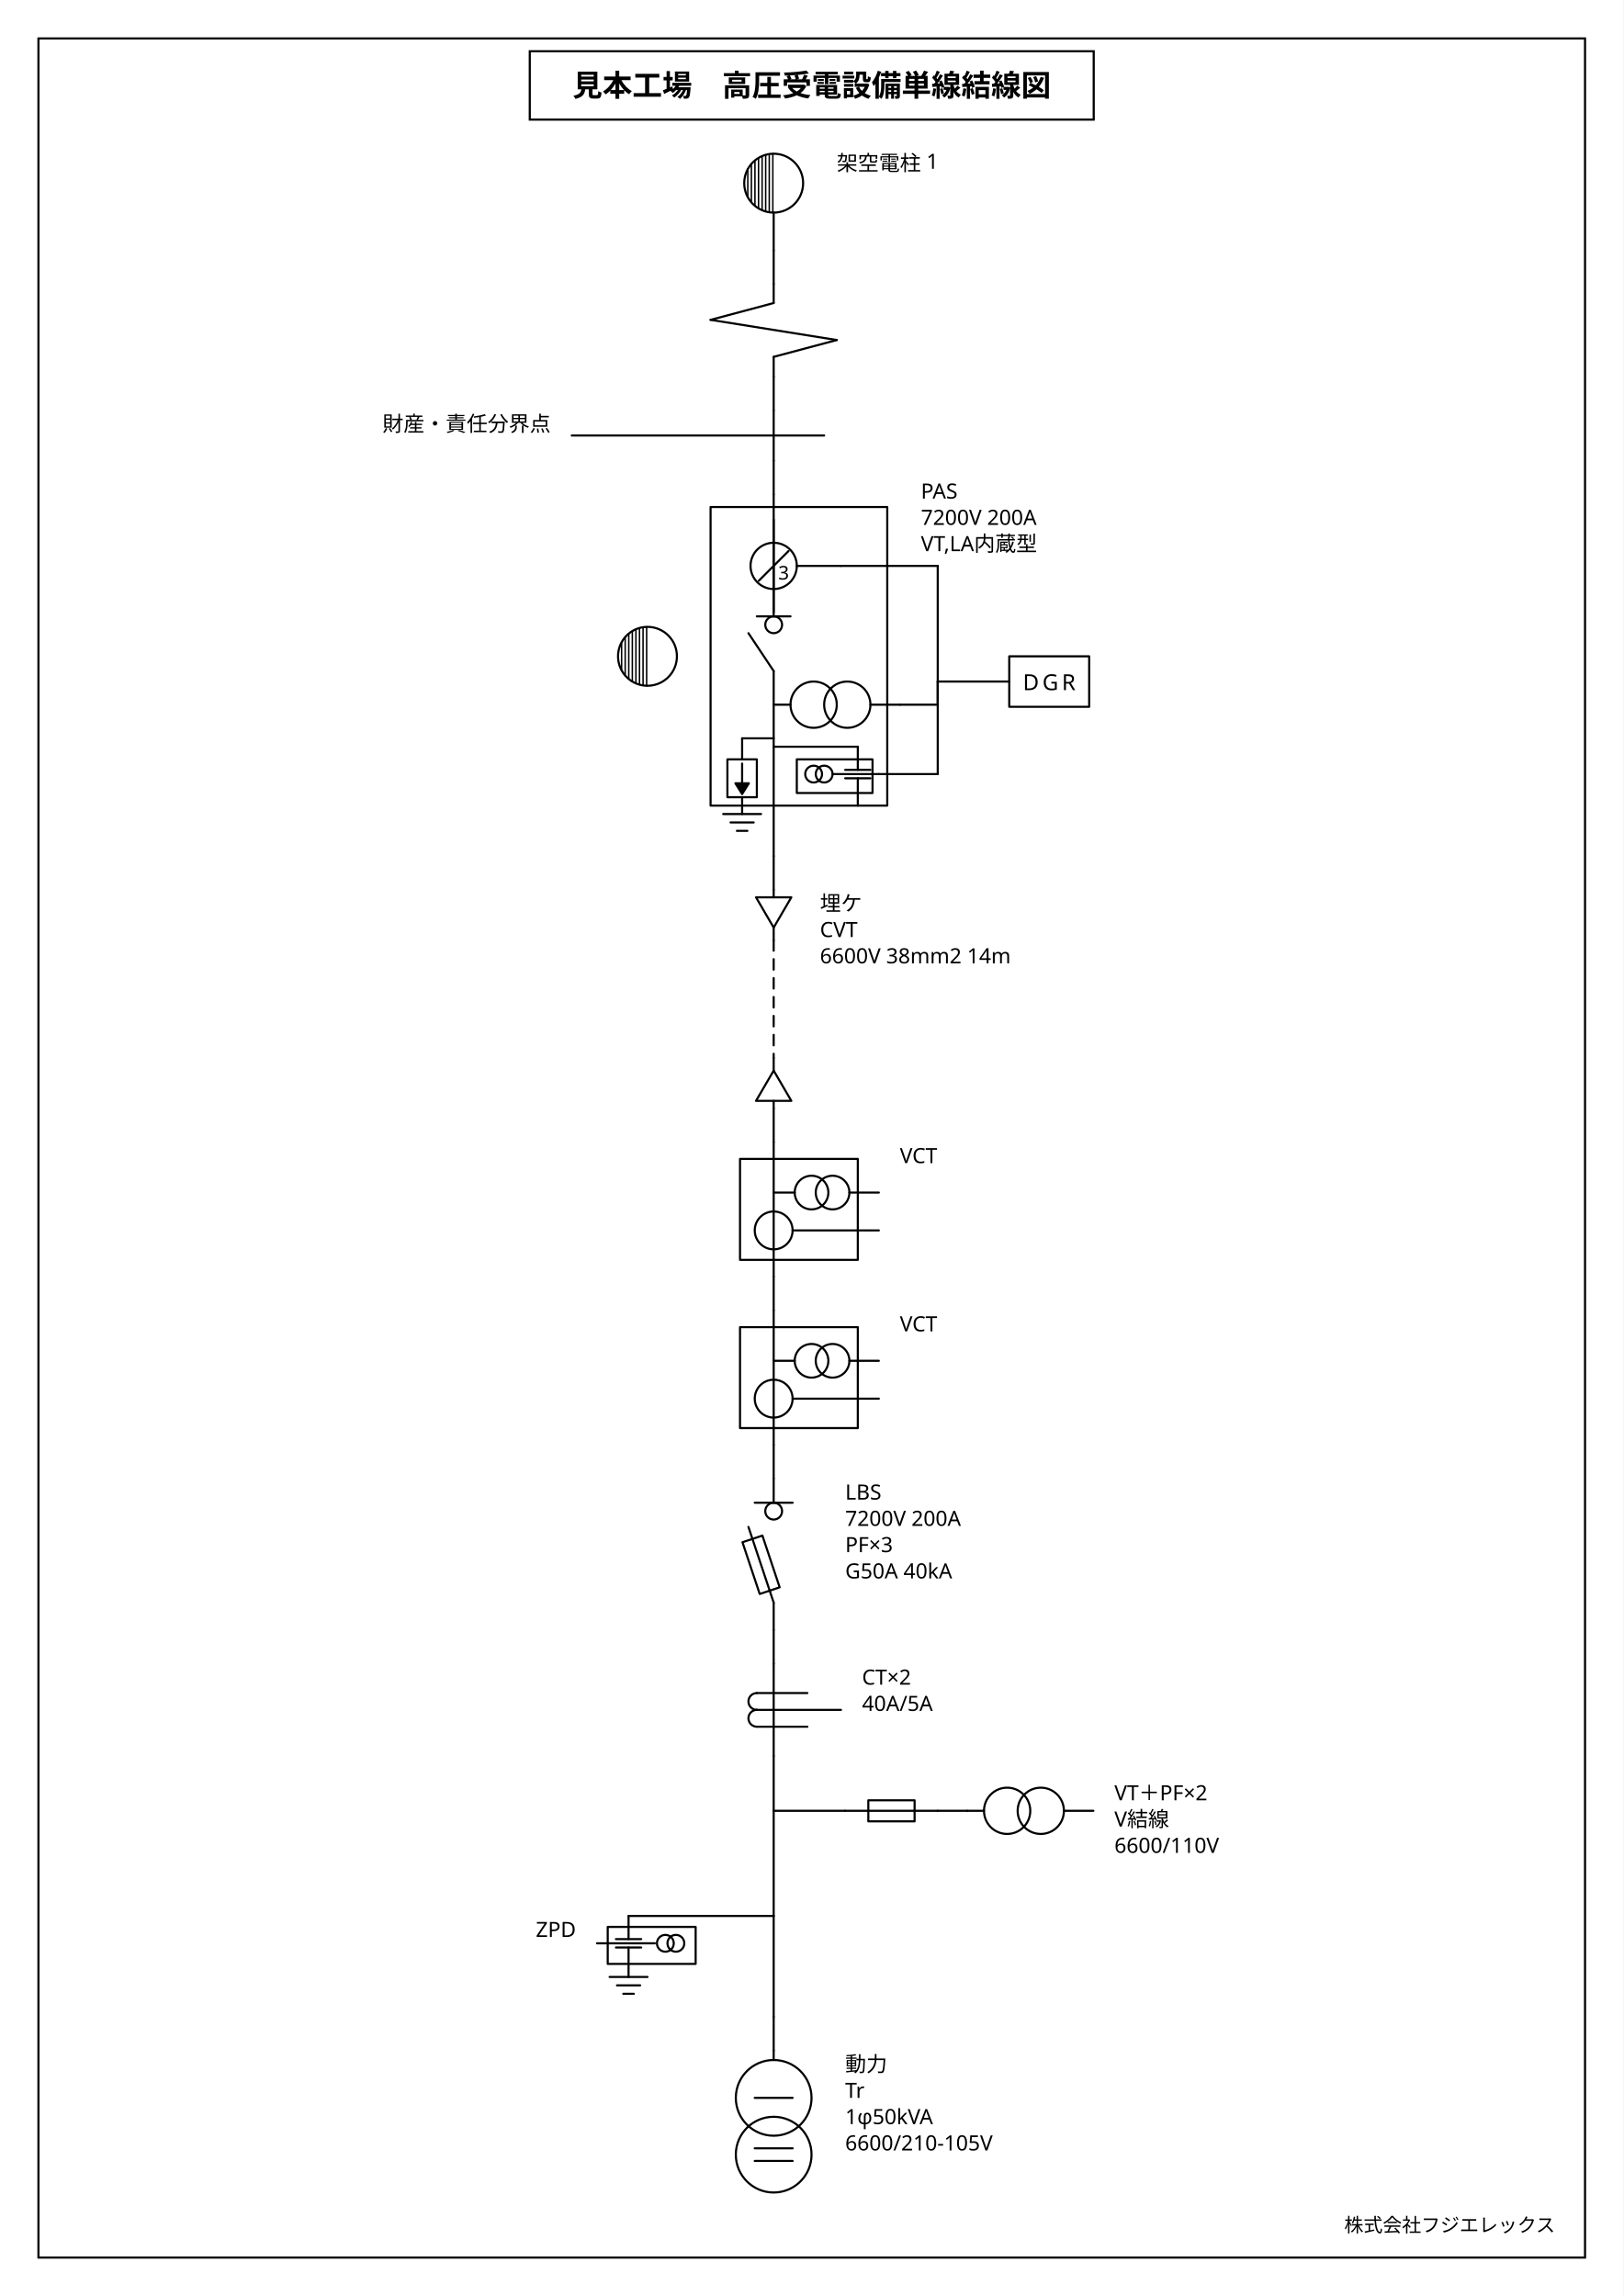
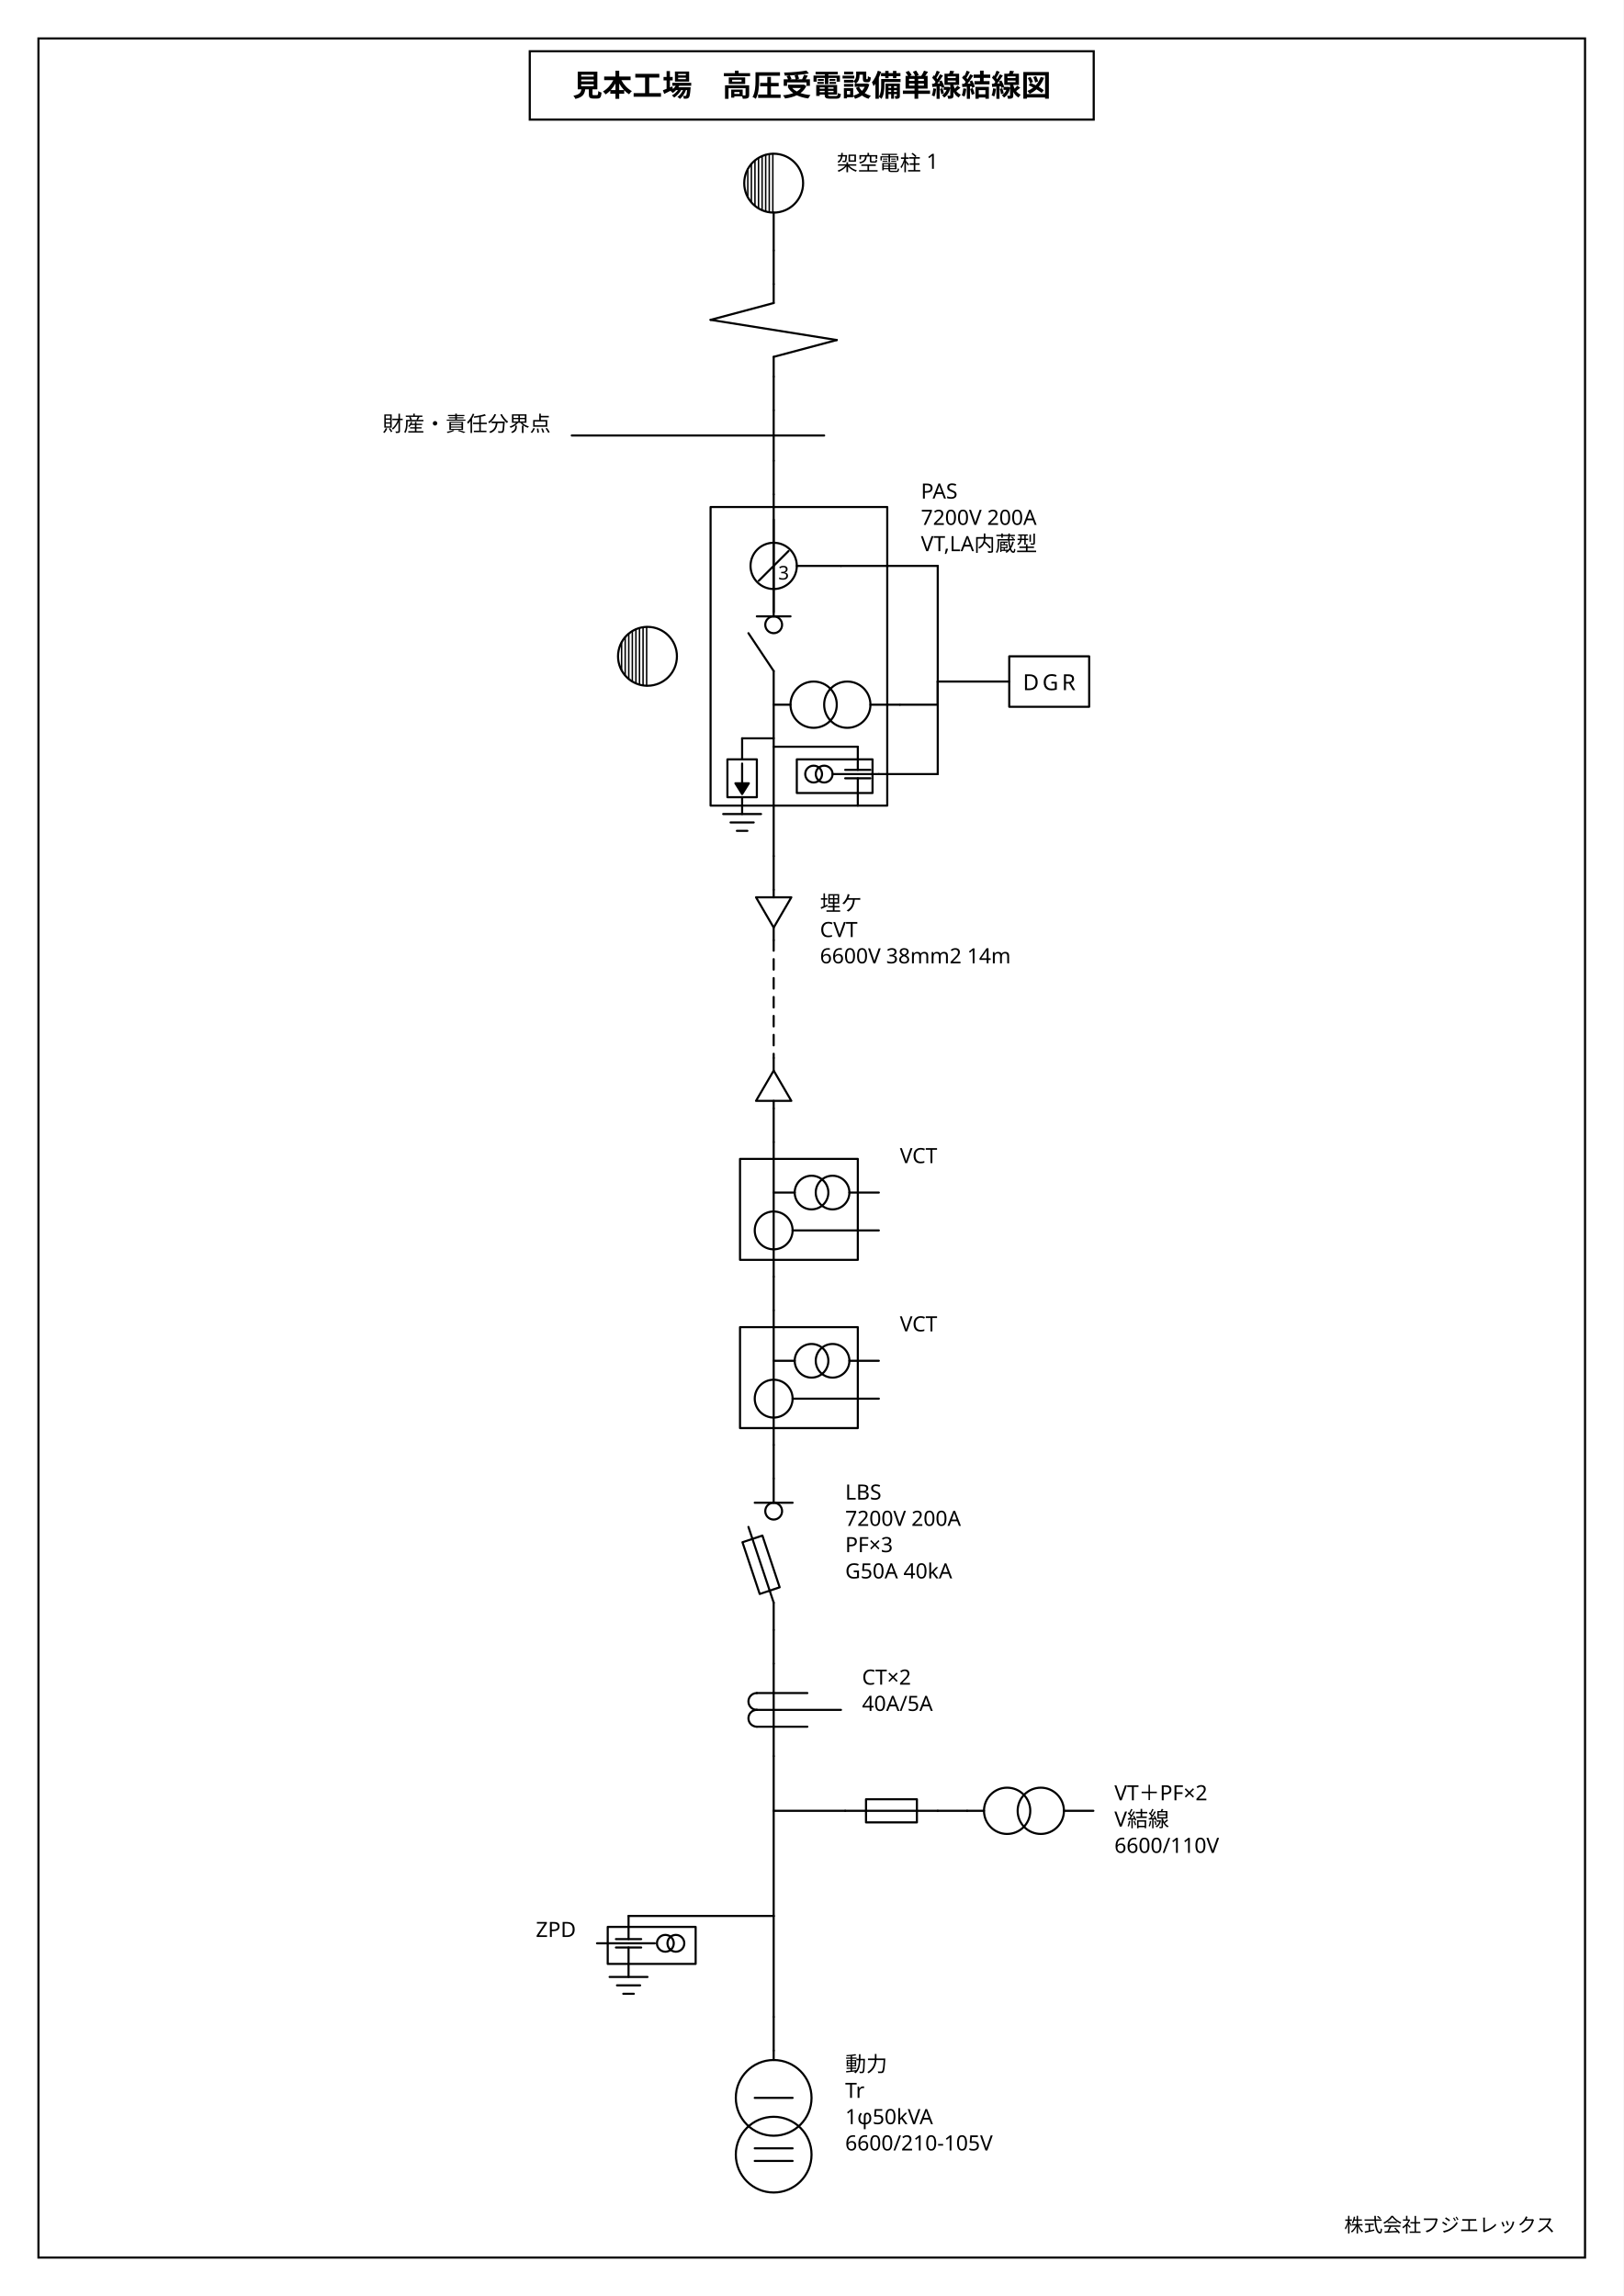
<svg xmlns="http://www.w3.org/2000/svg" viewBox="0 0 760 1075" width="760" height="1075">
  <rect x="0" y="0" width="760" height="1075" fill="#fff" />
  <g stroke="#000" fill="none">
    <rect x="18" y="18" width="724" height="1039" stroke-width="1" />
    <rect x="248" y="24" width="264" height="32" stroke-width="1" />
  </g>
  <text x="380" y="45" font-size="14" font-weight="700" text-anchor="middle" font-family="IPAGothic, 'IPAゴシック', 'Noto Sans JP', 'Hiragino Kaku Gothic ProN', 'Yu Gothic', sans-serif" fill="#000">見本工場　高圧受電設備単線結線図</text>
  <text x="728" y="1045" font-size="9" text-anchor="end" font-family="IPAGothic, 'IPAゴシック', 'Noto Sans JP', 'Hiragino Kaku Gothic ProN', 'Yu Gothic', sans-serif" fill="#000">株式会社フジエレックス</text>
  <g transform="translate(362.18 70) scale(0.9846)">
    <g stroke="#000" fill="none" stroke-linecap="round" stroke-linejoin="round" color="#000">
      <line x1="0" y1="48" x2="0" y2="64" stroke-width="1" />
      <line x1="0" y1="108" x2="0" y2="124" stroke-width="1" />
      <line x1="0" y1="148" x2="0" y2="164" stroke-width="1" />
      <line x1="0" y1="280" x2="-15" y2="280" stroke-width="1" />
      <line x1="0" y1="284" x2="40" y2="284" stroke-width="1" />
      <line x1="32" y1="198" x2="78" y2="198" stroke-width="1" />
      <line x1="78" y1="198" x2="78" y2="253" stroke-width="1" />
      <line x1="60" y1="264" x2="78" y2="264" stroke-width="1" />
      <line x1="78" y1="264" x2="78" y2="253" stroke-width="1" />
      <line x1="50" y1="297" x2="78" y2="297" stroke-width="1" />
      <line x1="78" y1="297" x2="78" y2="253" stroke-width="1" />
      <line x1="78" y1="253" x2="112" y2="253" stroke-width="1" />
      <line x1="0" y1="336" x2="0" y2="352" stroke-width="1" />
      <line x1="0" y1="376" x2="0" y2="432" stroke-width="1" stroke-dasharray="5 4" />
      <line x1="0" y1="456" x2="0" y2="472" stroke-width="1" />
      <line x1="0" y1="536" x2="0" y2="552" stroke-width="1" />
      <line x1="0" y1="616" x2="0" y2="632" stroke-width="1" />
      <line x1="0" y1="704" x2="0" y2="720" stroke-width="1" />
      <line x1="0" y1="764" x2="0" y2="790" stroke-width="1" />
      <line x1="0" y1="790" x2="34" y2="790" stroke-width="1" />
      <line x1="78" y1="790" x2="92" y2="790" stroke-width="1" />
      <line x1="0" y1="790" x2="0" y2="840" stroke-width="1" />
      <line x1="0" y1="840" x2="-69" y2="840" stroke-width="1" />
      <line x1="0" y1="840" x2="0" y2="888" stroke-width="1" />
      <line x1="0" y1="888" x2="0" y2="904" stroke-width="1" />
      <g transform="translate(-16 0)">
        <circle cx="16" cy="16" r="14" fill="none" stroke-width="1" />
        <line x1="3.7" y1="9.313" x2="3.7" y2="22.687" stroke-width="0.7" />
        <line x1="5.4" y1="6.855" x2="5.4" y2="25.145" stroke-width="0.7" />
        <line x1="7.1" y1="5.193" x2="7.1" y2="26.807" stroke-width="0.7" />
        <line x1="8.8" y1="3.993" x2="8.8" y2="28.007" stroke-width="0.7" />
        <line x1="10.5" y1="3.126" x2="10.5" y2="28.874" stroke-width="0.7" />
        <line x1="12.2" y1="2.526" x2="12.2" y2="29.474" stroke-width="0.7" />
        <line x1="13.9" y1="2.158" x2="13.9" y2="29.842" stroke-width="0.7" />
        <line x1="15.6" y1="2.006" x2="15.6" y2="29.994" stroke-width="0.7" />
        <line x1="16" y1="30" x2="16" y2="48" stroke-width="1" />
      </g>
      <text x="30" y="10" font-size="10" text-anchor="start" font-family="IPAGothic, 'IPAゴシック', 'Noto Sans JP', 'Hiragino Kaku Gothic ProN', 'Yu Gothic', sans-serif" fill="currentColor" stroke="none">
        <tspan x="30" dy="0">架空電柱 1</tspan>
      </text>
      <g transform="translate(-30 64)">
        <line x1="30" y1="0" x2="30" y2="9" stroke-width="1" />
        <line x1="30" y1="9" x2="0" y2="17" stroke-width="1" />
        <line x1="0" y1="17" x2="60" y2="26.6" stroke-width="1" />
        <line x1="60" y1="26.6" x2="30" y2="34.6" stroke-width="1" />
        <line x1="30" y1="34.6" x2="30" y2="44" stroke-width="1" />
      </g>
      <g transform="translate(-96 124)">
        <line x1="96" y1="0" x2="96" y2="24" stroke-width="1" />
        <line x1="0" y1="12" x2="120" y2="12" stroke-width="1" />
      </g>
      <text x="-106" y="134" font-size="10" text-anchor="end" font-family="IPAGothic, 'IPAゴシック', 'Noto Sans JP', 'Hiragino Kaku Gothic ProN', 'Yu Gothic', sans-serif" fill="currentColor" stroke="none">
        <tspan x="-106" dy="0">財産・責任分界点</tspan>
      </text>
      <g transform="translate(-36 164)">
        <line x1="36" y1="0" x2="36" y2="6" stroke-width="1" />
        <rect x="6" y="6" width="84" height="142" fill="none" stroke-width="1" />
        <line x1="36" y1="6" x2="36" y2="58" stroke-width="1" />
        <line x1="28" y1="58" x2="44" y2="58" stroke-width="1" />
        <circle cx="36" cy="62" r="4" fill="none" stroke-width="1" />
        <line x1="36" y1="84" x2="24" y2="66" stroke-width="1" />
        <line x1="36" y1="84" x2="36" y2="172" stroke-width="1" />
      </g>
      <text x="70" y="166" font-size="10" text-anchor="start" font-family="IPAGothic, 'IPAゴシック', 'Noto Sans JP', 'Hiragino Kaku Gothic ProN', 'Yu Gothic', sans-serif" fill="currentColor" stroke="none">
        <tspan x="70" dy="0">PAS</tspan>
        <tspan x="70" dy="12.5">7200V 200A</tspan>
        <tspan x="70" dy="12.5">VT,LA内蔵型</tspan>
      </text>
      <g transform="translate(-76 225)">
        <circle cx="16" cy="16" r="14" fill="none" stroke-width="1" />
        <line x1="3.7" y1="9.313" x2="3.7" y2="22.687" stroke-width="0.7" />
        <line x1="5.4" y1="6.855" x2="5.4" y2="25.145" stroke-width="0.7" />
        <line x1="7.1" y1="5.193" x2="7.1" y2="26.807" stroke-width="0.7" />
        <line x1="8.8" y1="3.993" x2="8.8" y2="28.007" stroke-width="0.7" />
        <line x1="10.5" y1="3.126" x2="10.5" y2="28.874" stroke-width="0.7" />
        <line x1="12.2" y1="2.526" x2="12.2" y2="29.474" stroke-width="0.7" />
        <line x1="13.9" y1="2.158" x2="13.9" y2="29.842" stroke-width="0.7" />
        <line x1="15.6" y1="2.006" x2="15.6" y2="29.994" stroke-width="0.7" />
      </g>
      <g transform="translate(-20 176)">
        <line x1="20" y1="0" x2="20" y2="44" stroke-width="1" />
        <circle cx="20" cy="22" r="11" fill="none" stroke-width="1" />
        <line x1="12.929" y1="29.071" x2="27.071" y2="14.929" stroke-width="1" />
        <text x="24.75" y="25" font-size="9" text-anchor="middle" dominant-baseline="central" font-family="IPAGothic, 'IPAゴシック', 'Noto Sans JP', 'Hiragino Kaku Gothic ProN', 'Yu Gothic', sans-serif" fill="currentColor" stroke="none">3</text>
        <line x1="31" y1="22" x2="52" y2="22" stroke-width="1" />
      </g>
      <g transform="translate(0 249)">
        <line x1="0" y1="15" x2="8" y2="15" stroke-width="1" />
        <circle cx="19" cy="15" r="11" fill="none" stroke-width="1" />
        <circle cx="35" cy="15" r="11" fill="none" stroke-width="1" />
        <line x1="46" y1="15" x2="60" y2="15" stroke-width="1" />
      </g>
      <g transform="translate(-35 280)">
        <line x1="20" y1="0" x2="20" y2="10" stroke-width="1" />
        <rect x="13" y="10" width="14" height="18" fill="none" stroke-width="1" />
        <line x1="20" y1="12" x2="20" y2="23" stroke-width="1" />
        <polygon points="16.8,21.38 20,26.5 23.2,21.38" fill="currentColor" stroke-width="1" />
        <line x1="20" y1="28" x2="20" y2="36" stroke-width="1" />
        <line x1="11" y1="36" x2="29" y2="36" stroke-width="1" />
        <line x1="14.5" y1="40" x2="25.5" y2="40" stroke-width="1" />
        <line x1="17.5" y1="44" x2="22.5" y2="44" stroke-width="1" />
      </g>
      <g transform="translate(10 284)">
        <line x1="30" y1="0" x2="30" y2="11" stroke-width="1" />
        <rect x="1" y="6" width="36" height="16" fill="none" stroke-width="1" />
        <line x1="24" y1="11" x2="36" y2="11" stroke-width="1" />
        <line x1="24" y1="15" x2="36" y2="15" stroke-width="1" />
        <line x1="30" y1="15" x2="30" y2="28" stroke-width="1" />
        <line x1="18" y1="13" x2="40" y2="13" stroke-width="1" />
        <circle cx="9" cy="13" r="4" fill="none" stroke-width="1" />
        <circle cx="14" cy="13" r="4" fill="none" stroke-width="1" />
      </g>
      <g transform="translate(112 241)">
        <rect x="0" y="0" width="38" height="24" fill="none" stroke-width="1" />
        <text x="19" y="12" font-size="10.5" text-anchor="middle" dominant-baseline="central" font-family="IPAGothic, 'IPAゴシック', 'Noto Sans JP', 'Hiragino Kaku Gothic ProN', 'Yu Gothic', sans-serif" letter-spacing="1.6" fill="currentColor" stroke="none">DGR</text>
      </g>
      <g transform="translate(-12 352)">
        <line x1="12" y1="0" x2="12" y2="3.6" stroke-width="1" />
        <polygon points="3.6,3.6 20.4,3.6 12,18" fill="none" stroke-width="1" />
        <line x1="12" y1="18" x2="12" y2="24" stroke-width="1" />
      </g>
      <text x="22" y="362" font-size="10" text-anchor="start" font-family="IPAGothic, 'IPAゴシック', 'Noto Sans JP', 'Hiragino Kaku Gothic ProN', 'Yu Gothic', sans-serif" fill="currentColor" stroke="none">
        <tspan x="22" dy="0">埋ケ</tspan>
        <tspan x="22" dy="12.5">CVT</tspan>
        <tspan x="22" dy="12.5">6600V 38mm2 14m</tspan>
      </text>
      <g transform="translate(-12 432) rotate(180 12 12)">
        <line x1="12" y1="0" x2="12" y2="3.6" stroke-width="1" />
        <polygon points="3.6,3.6 20.4,3.6 12,18" fill="none" stroke-width="1" />
        <line x1="12" y1="18" x2="12" y2="24" stroke-width="1" />
      </g>
      <g transform="translate(-22 472)">
        <line x1="22" y1="0" x2="22" y2="64" stroke-width="1" />
        <rect x="6" y="8" width="56" height="48" fill="none" stroke-width="1" />
        <line x1="22" y1="24" x2="32" y2="24" stroke-width="1" />
        <circle cx="40" cy="24" r="8" fill="none" stroke-width="1" />
        <circle cx="50" cy="24" r="8" fill="none" stroke-width="1" />
        <line x1="58" y1="24" x2="72" y2="24" stroke-width="1" />
        <circle cx="22" cy="42" r="9" fill="none" stroke-width="1" />
        <line x1="31" y1="42" x2="72" y2="42" stroke-width="1" />
      </g>
      <text x="60" y="482" font-size="10" text-anchor="start" font-family="IPAGothic, 'IPAゴシック', 'Noto Sans JP', 'Hiragino Kaku Gothic ProN', 'Yu Gothic', sans-serif" fill="currentColor" stroke="none">
        <tspan x="60" dy="0">VCT</tspan>
      </text>
      <g transform="translate(-22 552)">
        <line x1="22" y1="0" x2="22" y2="64" stroke-width="1" />
        <rect x="6" y="8" width="56" height="48" fill="none" stroke-width="1" />
        <line x1="22" y1="24" x2="32" y2="24" stroke-width="1" />
        <circle cx="40" cy="24" r="8" fill="none" stroke-width="1" />
        <circle cx="50" cy="24" r="8" fill="none" stroke-width="1" />
        <line x1="58" y1="24" x2="72" y2="24" stroke-width="1" />
        <circle cx="22" cy="42" r="9" fill="none" stroke-width="1" />
        <line x1="31" y1="42" x2="72" y2="42" stroke-width="1" />
      </g>
      <text x="60" y="562" font-size="10" text-anchor="start" font-family="IPAGothic, 'IPAゴシック', 'Noto Sans JP', 'Hiragino Kaku Gothic ProN', 'Yu Gothic', sans-serif" fill="currentColor" stroke="none">
        <tspan x="60" dy="0">VCT</tspan>
      </text>
      <g transform="translate(-24 632)">
        <line x1="24" y1="0" x2="24" y2="11.5" stroke-width="1" />
        <line x1="15" y1="11.5" x2="33" y2="11.5" stroke-width="1" />
        <circle cx="24" cy="15.5" r="4" fill="none" stroke-width="1" />
        <line x1="24" y1="59" x2="12" y2="23" stroke-width="1" />
        <polygon points="26.843,51.719 18.643,27.119 9.157,30.281 17.357,54.881" fill="none" stroke-width="1" />
        <line x1="24" y1="59" x2="24" y2="72" stroke-width="1" />
      </g>
      <text x="34" y="642" font-size="10" text-anchor="start" font-family="IPAGothic, 'IPAゴシック', 'Noto Sans JP', 'Hiragino Kaku Gothic ProN', 'Yu Gothic', sans-serif" fill="currentColor" stroke="none">
        <tspan x="34" dy="0">LBS</tspan>
        <tspan x="34" dy="12.5">7200V 200A</tspan>
        <tspan x="34" dy="12.5">PF×3</tspan>
        <tspan x="34" dy="12.5">G50A 40kA</tspan>
      </text>
      <g transform="translate(-24 720)">
        <line x1="24" y1="0" x2="24" y2="44" stroke-width="1" />
        <line x1="16" y1="14" x2="40" y2="14" stroke-width="1" />
        <line x1="16" y1="30" x2="40" y2="30" stroke-width="1" />
        <line x1="16" y1="22" x2="56" y2="22" stroke-width="1" />
        <path d="M 16 14 A 4 4 0 0 0 16 22" fill="none" stroke-width="1" />
        <path d="M 16 22 A 4 4 0 0 0 16 30" fill="none" stroke-width="1" />
      </g>
      <text x="42" y="730" font-size="10" text-anchor="start" font-family="IPAGothic, 'IPAゴシック', 'Noto Sans JP', 'Hiragino Kaku Gothic ProN', 'Yu Gothic', sans-serif" fill="currentColor" stroke="none">
        <tspan x="42" dy="0">CT×2</tspan>
        <tspan x="42" dy="12.5">40A/5A</tspan>
      </text>
      <g transform="translate(36 768) rotate(-90 20 22)">
        <line x1="20" y1="0" x2="20" y2="44" stroke-width="1" />
-         <rect x="15" y="11" width="10" height="22" fill="none" stroke-width="1" />
+         <rect x="14.5" y="9.9" width="11" height="24.2" fill="none" stroke-width="1" />
      </g>
      <g transform="translate(92 775)">
        <line x1="0" y1="15" x2="8" y2="15" stroke-width="1" />
        <circle cx="19" cy="15" r="11" fill="none" stroke-width="1" />
        <circle cx="35" cy="15" r="11" fill="none" stroke-width="1" />
        <line x1="46" y1="15" x2="60" y2="15" stroke-width="1" />
      </g>
      <text x="162" y="785" font-size="10" text-anchor="start" font-family="IPAGothic, 'IPAゴシック', 'Noto Sans JP', 'Hiragino Kaku Gothic ProN', 'Yu Gothic', sans-serif" fill="currentColor" stroke="none">
        <tspan x="162" dy="0">VT＋PF×2</tspan>
        <tspan x="162" dy="12.5">V結線</tspan>
        <tspan x="162" dy="12.5">6600/110V</tspan>
      </text>
      <g transform="translate(-84 840)">
        <line x1="15" y1="0" x2="15" y2="11" stroke-width="1" />
        <rect x="5.1" y="5.2" width="41.8" height="17.6" fill="none" stroke-width="1" />
        <line x1="9" y1="11" x2="21" y2="11" stroke-width="1" />
        <line x1="9" y1="15" x2="21" y2="15" stroke-width="1" />
        <line x1="15" y1="15" x2="15" y2="29" stroke-width="1" />
        <line x1="6" y1="29" x2="24" y2="29" stroke-width="1" />
        <line x1="9.5" y1="33" x2="20.5" y2="33" stroke-width="1" />
        <line x1="12.5" y1="37" x2="17.5" y2="37" stroke-width="1" />
        <line x1="0" y1="13" x2="27.5" y2="13" stroke-width="1" />
        <circle cx="32.5" cy="13" r="4" fill="none" stroke-width="1" />
        <circle cx="37.5" cy="13" r="4" fill="none" stroke-width="1" />
      </g>
      <text x="-94" y="850" font-size="10" text-anchor="end" font-family="IPAGothic, 'IPAゴシック', 'Noto Sans JP', 'Hiragino Kaku Gothic ProN', 'Yu Gothic', sans-serif" fill="currentColor" stroke="none">
        <tspan x="-94" dy="0">ZPD</tspan>
      </text>
      <g transform="translate(-24 904)">
        <line x1="24" y1="0" x2="24" y2="4.5" stroke-width="1" />
        <circle cx="24" cy="22.5" r="18" fill="none" stroke-width="1" />
        <circle cx="24" cy="49.5" r="18" fill="none" stroke-width="1" />
        <line x1="15" y1="22.5" x2="33" y2="22.5" stroke-width="1" />
        <line x1="15" y1="46.5" x2="33" y2="46.5" stroke-width="1" />
        <line x1="15" y1="52.5" x2="33" y2="52.5" stroke-width="1" />
      </g>
      <text x="34" y="914" font-size="10" text-anchor="start" font-family="IPAGothic, 'IPAゴシック', 'Noto Sans JP', 'Hiragino Kaku Gothic ProN', 'Yu Gothic', sans-serif" fill="currentColor" stroke="none">
        <tspan x="34" dy="0">動力</tspan>
        <tspan x="34" dy="12.5">Tr</tspan>
        <tspan x="34" dy="12.5">1φ50kVA</tspan>
        <tspan x="34" dy="12.5">6600/210-105V</tspan>
      </text>
    </g>
  </g>
</svg>
